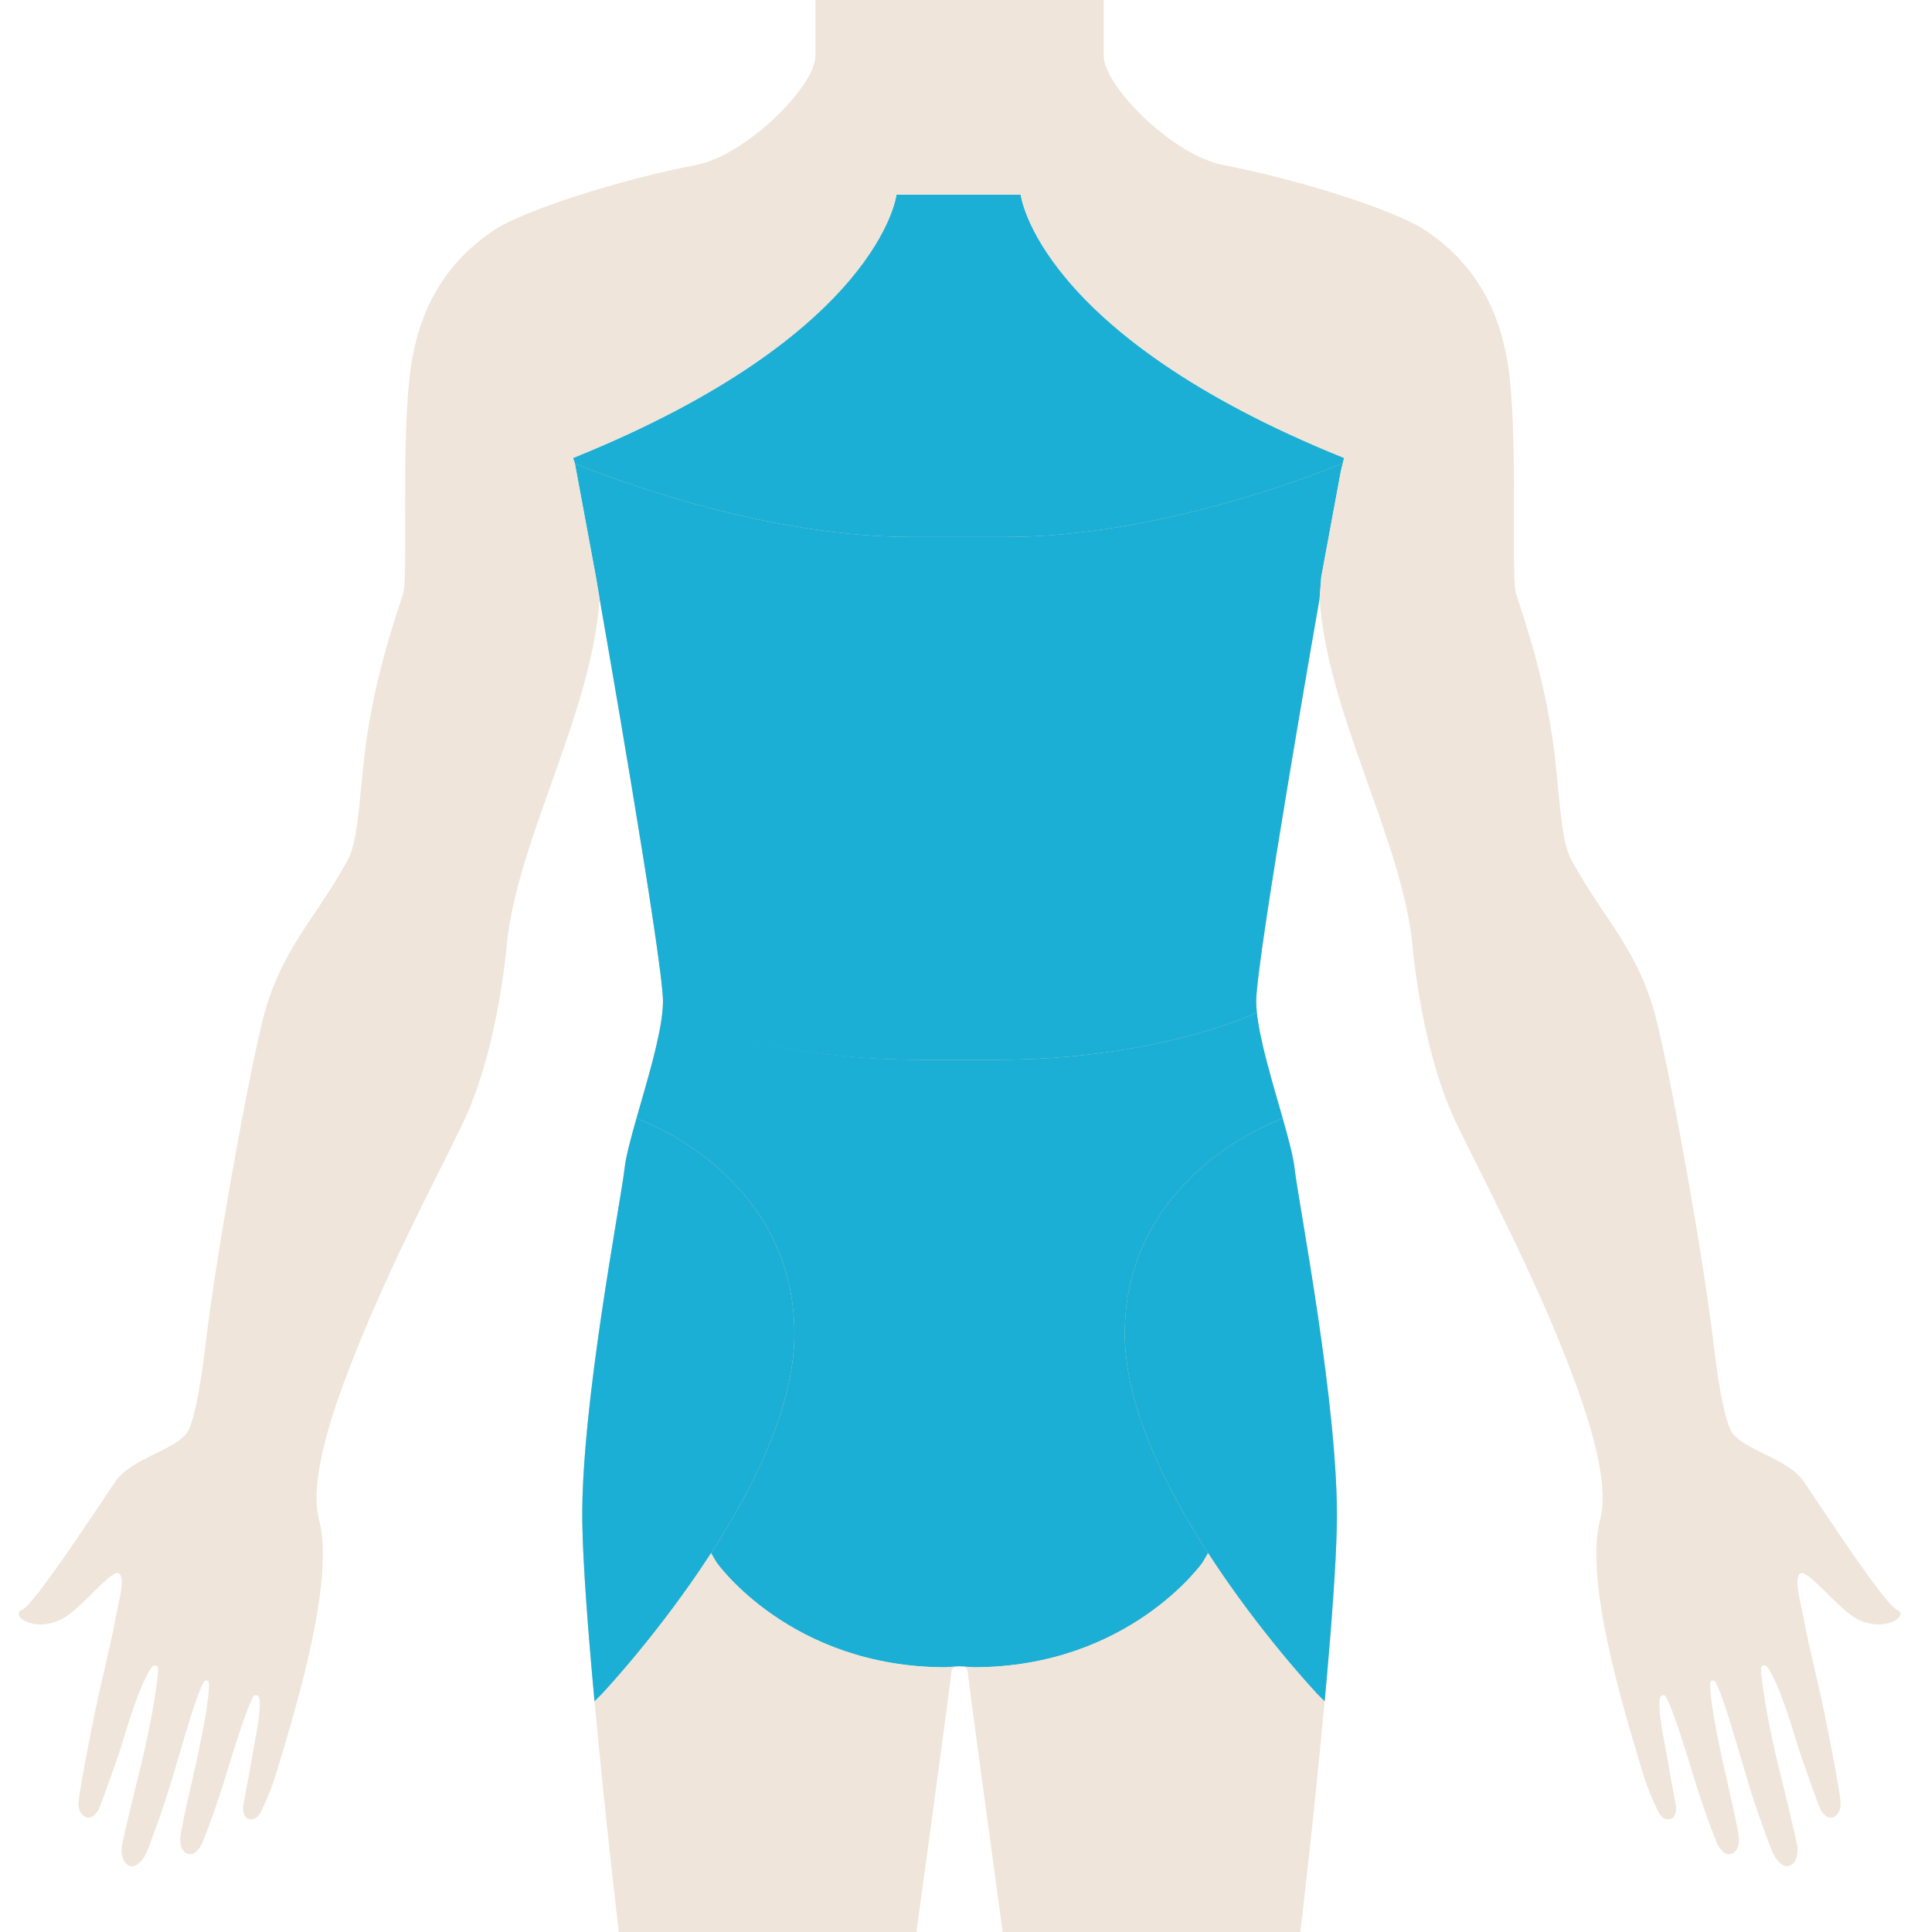
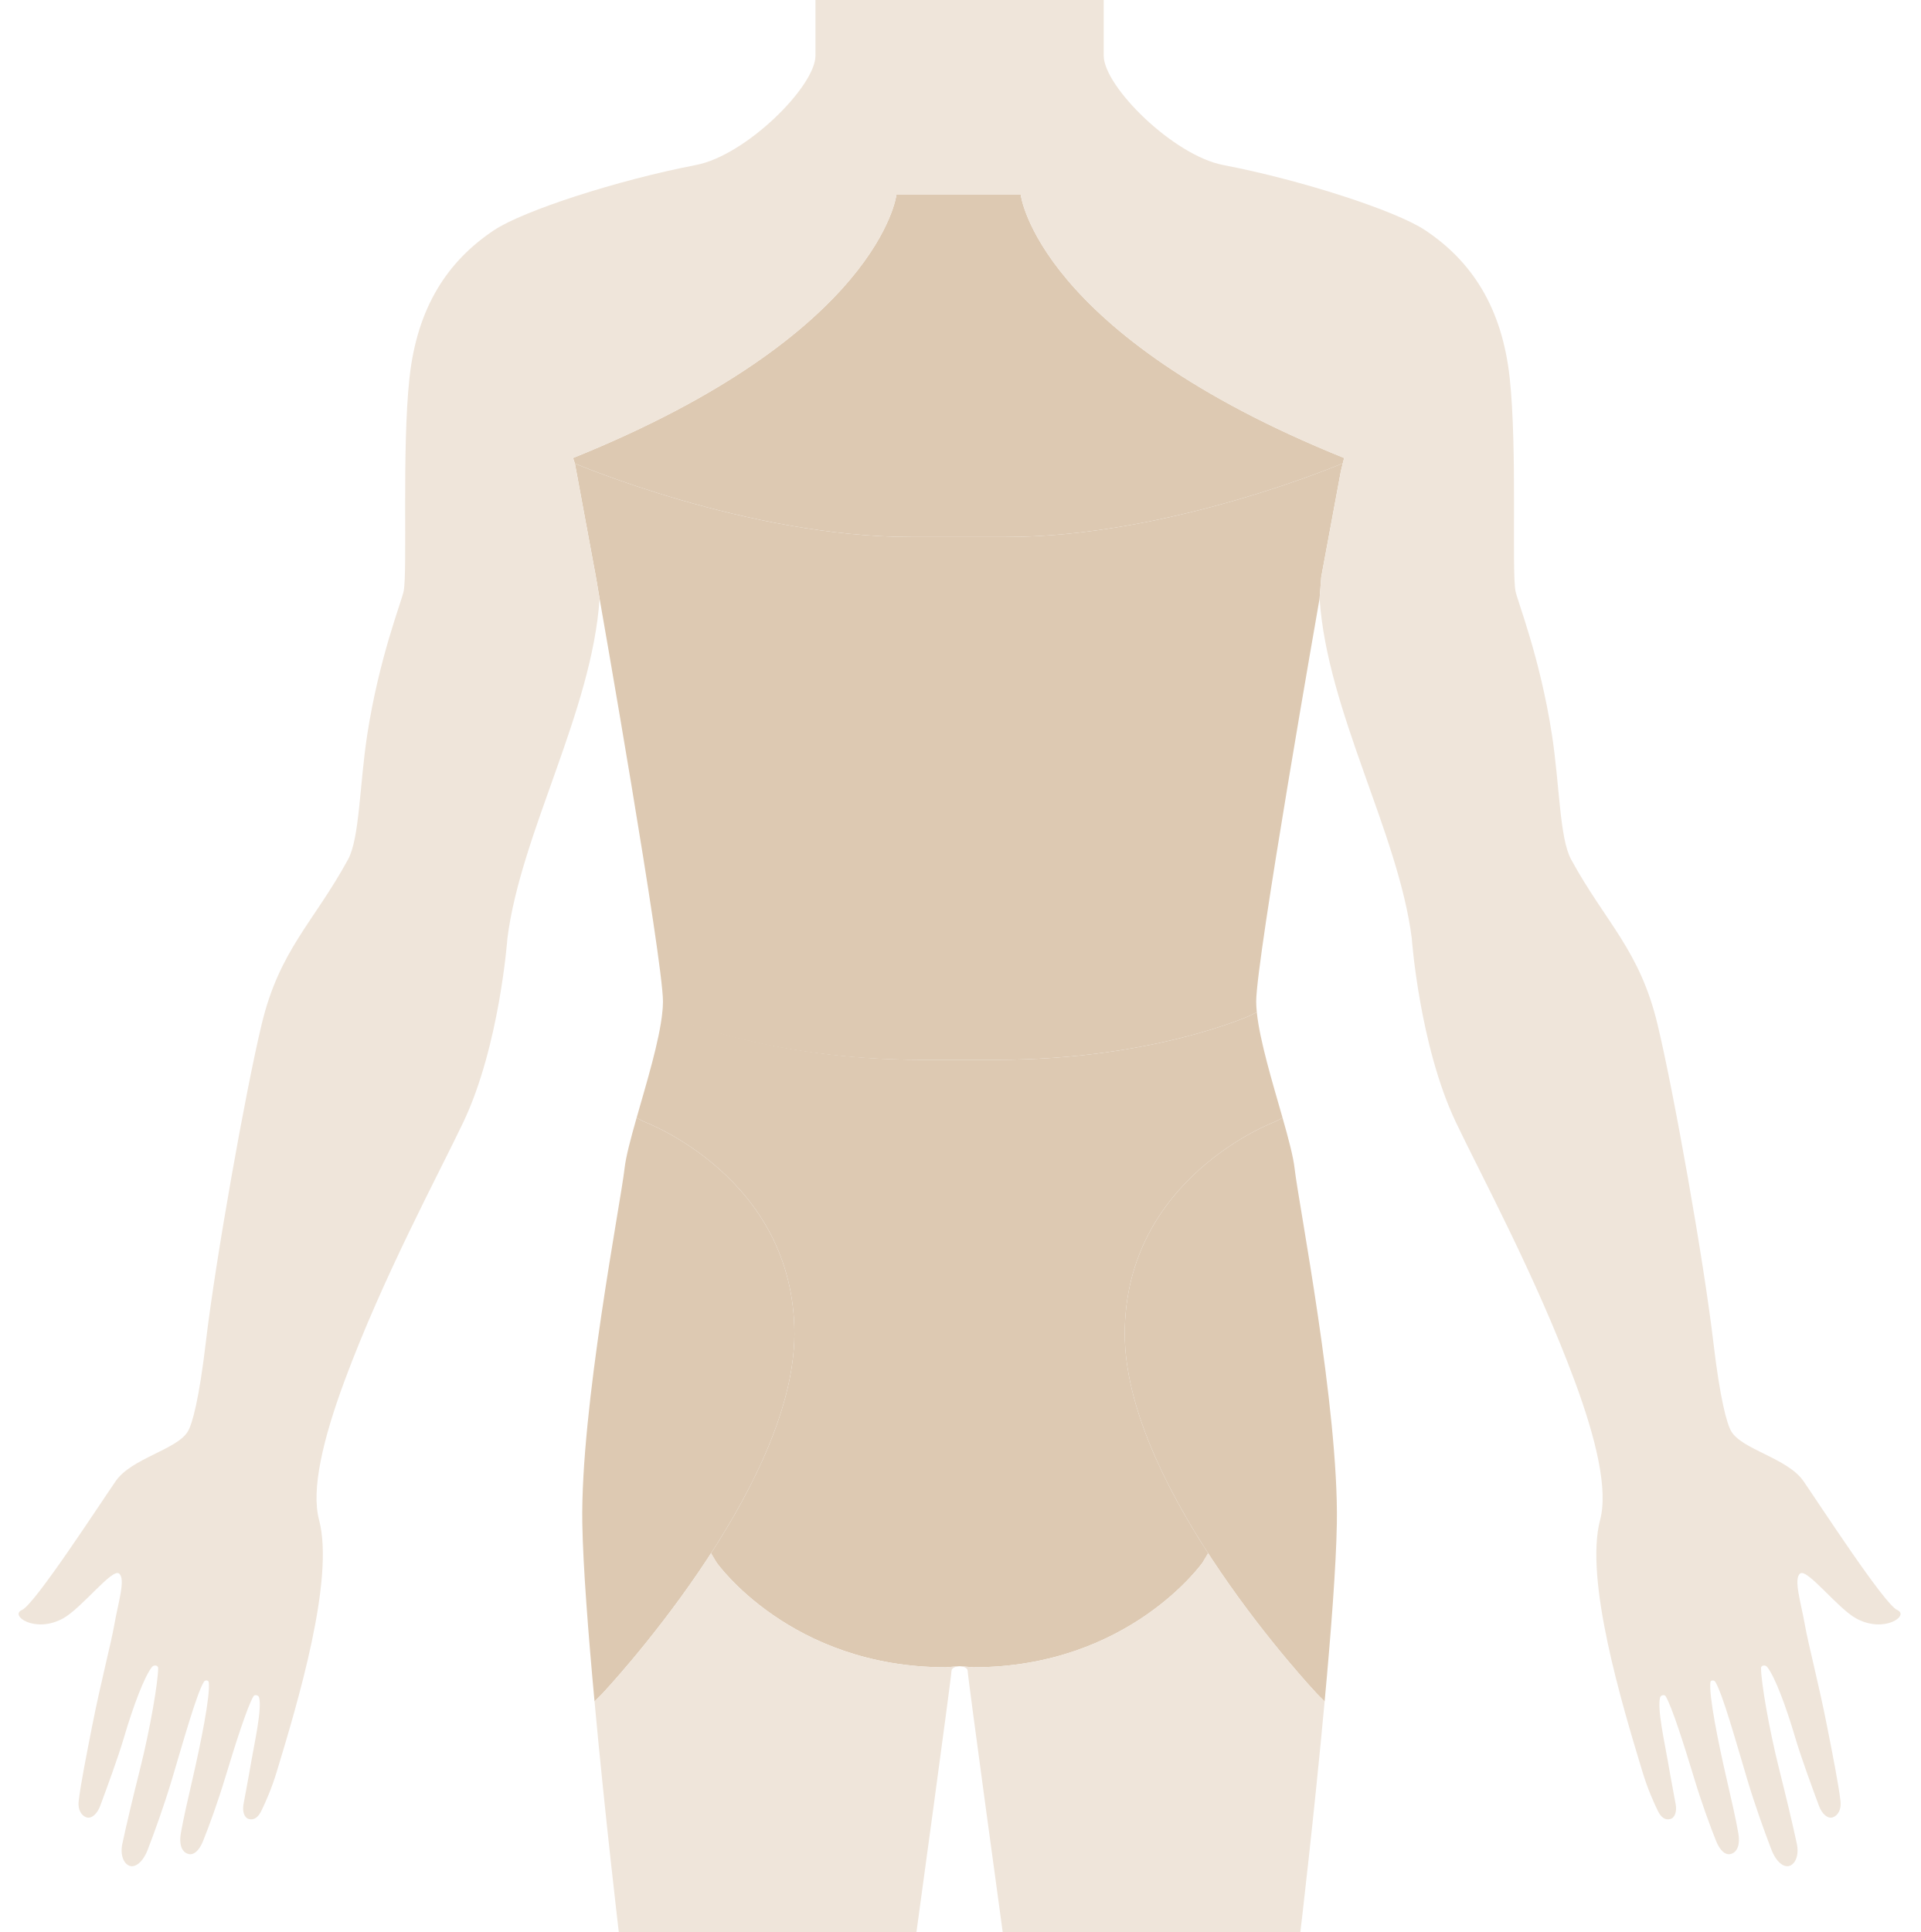
<svg xmlns="http://www.w3.org/2000/svg" version="1.1" x="0px" y="0px" width="500px" height="503px" viewBox="0 0 500 503" enable-background="new 0 0 500 503" xml:space="preserve">
-   <g id="Legs">
-     <g id="Unselected_5_">
- 	</g>
-     <g id="Selected_5_">
- 	</g>
-     <g id="Features_5_">
- 	</g>
-   </g>
-   <g id="Arm__x28_L_x29_">
-     <g id="Unselected_3_">
- 	</g>
-     <g id="Selected_3_">
- 	</g>
-     <g id="Features_3_">
- 	</g>
-   </g>
-   <g id="Arm__x28_R_x29_">
-     <g id="Unselected_4_">
- 	</g>
-     <g id="Selected_4_">
- 	</g>
-     <g id="Features_4_">
- 	</g>
-   </g>
-   <g id="Body__x28_B_x29_">
-     <g id="Unselected_2_">
-       <path id="upper_back_1_" fill="#DDC9B2" d="M261.94,139.801c42.684,0,87.558-19.132,87.558-19.132l0.14-0.064l0.34-1.37    c-79.896-32.252-84.207-68.535-84.207-68.535h-13.133h-6.088h-13.134c0,0-4.31,36.283-84.206,68.535l0.479,1.435    c0,0,44.874,19.132,87.558,19.132H261.94z" />
-       <path id="mid_back_1_" fill="#DDC9B2" d="M343.585,155.846l0.44-5.658l5.103-27.524l0.51-2.059l-0.14,0.064    c0,0-44.874,19.132-87.558,19.132h-24.693c-42.684,0-87.558-19.132-87.558-19.132l5.473,29.519l0.959,5.658    c0,0,16.501,93.906,16.501,104.896c0,0.948-0.071,1.994-0.194,3.11l1.34,0.584c0,0,25.446,11.479,65.668,11.479h20.316    c40.222,0,65.668-11.479,65.668-11.479l1.822-0.926c-0.1-0.986-0.159-1.919-0.159-2.769    C327.083,249.752,343.585,155.846,343.585,155.846z" />
-       <path id="hip_right_3_" fill="#DDC9B2" d="M337.084,304.197c-0.341-3.062-1.609-7.807-3.134-13.163l-1.963,1.006    c0,0-39.127,14.487-39.127,55.211s50.071,93.748,50.071,93.748l1.971,1.975c1.636-17.667,2.997-35.227,3.183-46.367    C348.584,366.636,338.084,313.188,337.084,304.197z" />
-       <path id="bottom_2_" fill="#DDC9B2" d="M331.987,292.04l1.963-1.006c-2.604-9.152-5.957-20.098-6.708-27.524l-1.822,0.926    c0,0-25.446,11.479-65.668,11.479h-9.899h-9.899c-40.222,0-65.668-11.479-65.668-11.479l-1.822-0.926    c-0.751,7.427-4.104,18.372-6.708,27.524l1.963,1.006c0,0,39.127,14.487,39.127,55.211c0,18.572-10.414,39.701-21.744,57.193    l1.496,2.389c0,0,19.185,27.248,59.649,27.248l3.606-0.279l3.606,0.279c40.465,0,59.649-27.248,59.649-27.248l1.496-2.389    c-11.33-17.492-21.744-38.621-21.744-57.193C292.86,306.527,331.987,292.04,331.987,292.04z" />
-       <path id="hip_left_2_" fill="#DDC9B2" d="M162.621,304.197c0.341-3.062,1.609-7.807,3.134-13.163l1.963,1.006    c0,0,39.127,14.487,39.127,55.211s-50.071,93.748-50.071,93.748l-1.971,1.975c-1.636-17.667-2.997-35.227-3.183-46.367    C151.121,366.636,161.621,313.188,162.621,304.197z" />
+   <g id="Body">
+     <g id="Unselected">
+       <path id="upper_back" fill="#DDC9B2" d="M261.94,139.801c42.684,0,87.558-19.132,87.558-19.132l0.14-0.064l0.34-1.37    c-79.896-32.252-84.207-68.535-84.207-68.535h-13.133h-6.088h-13.134c0,0-4.31,36.283-84.206,68.535l0.479,1.435    c0,0,44.874,19.132,87.558,19.132H261.94z" ng-click="toggleSelection()" />
+       <path id="mid_back" fill="#DDC9B2" d="M343.585,155.846l0.44-5.658l5.103-27.524l0.51-2.059l-0.14,0.064    c0,0-44.874,19.132-87.558,19.132h-24.693c-42.684,0-87.558-19.132-87.558-19.132l5.473,29.519l0.959,5.658    c0,0,16.501,93.906,16.501,104.896c0,0.948-0.071,1.994-0.194,3.11l1.34,0.584c0,0,25.446,11.479,65.668,11.479h20.316    c40.222,0,65.668-11.479,65.668-11.479l1.822-0.926c-0.1-0.986-0.159-1.919-0.159-2.769    C327.083,249.752,343.585,155.846,343.585,155.846z" ng-click="toggleSelection()" />
+       <path id="hip_right" fill="#DDC9B2" d="M337.084,304.197c-0.341-3.062-1.609-7.807-3.134-13.163l-1.963,1.006    c0,0-39.127,14.487-39.127,55.211s50.071,93.748,50.071,93.748l1.971,1.975c1.636-17.667,2.997-35.227,3.183-46.367    C348.584,366.636,338.084,313.188,337.084,304.197z" ng-click="toggleSelection()" />
+       <path id="bottom" fill="#DDC9B2" d="M331.987,292.04l1.963-1.006c-2.604-9.152-5.957-20.098-6.708-27.524l-1.822,0.926    c0,0-25.446,11.479-65.668,11.479h-9.899h-9.899c-40.222,0-65.668-11.479-65.668-11.479l-1.822-0.926    c-0.751,7.427-4.104,18.372-6.708,27.524l1.963,1.006c0,0,39.127,14.487,39.127,55.211c0,18.572-10.414,39.701-21.744,57.193    l1.496,2.389c0,0,19.185,27.248,59.649,27.248l3.606-0.279l3.606,0.279c40.465,0,59.649-27.248,59.649-27.248l1.496-2.389    c-11.33-17.492-21.744-38.621-21.744-57.193C292.86,306.527,331.987,292.04,331.987,292.04z" ng-click="toggleSelection()" />
+       <path id="hip_left" fill="#DDC9B2" d="M162.621,304.197c0.341-3.062,1.609-7.807,3.134-13.163l1.963,1.006    c0,0,39.127,14.487,39.127,55.211s-50.071,93.748-50.071,93.748l-1.971,1.975c-1.636-17.667-2.997-35.227-3.183-46.367    C151.121,366.636,161.621,313.188,162.621,304.197z" ng-click="toggleSelection()" />
    </g>
-     <g id="Selected_2_">
-       <path id="upper_back_2_" fill="#1CAFD5" d="M261.94,139.801c42.684,0,87.558-19.132,87.558-19.132l0.14-0.064l0.34-1.37    c-79.896-32.252-84.207-68.535-84.207-68.535h-13.133h-6.088h-13.134c0,0-4.31,36.283-84.206,68.535l0.479,1.435    c0,0,44.874,19.132,87.558,19.132H261.94z" />
-       <path id="mid_back_2_" fill="#1CAFD5" d="M343.585,155.846l0.44-5.658l5.103-27.524l0.51-2.059l-0.14,0.064    c0,0-44.874,19.132-87.558,19.132h-24.693c-42.684,0-87.558-19.132-87.558-19.132l5.473,29.519l0.959,5.658    c0,0,16.501,93.906,16.501,104.896c0,0.948-0.071,1.994-0.194,3.11l1.34,0.584c0,0,25.446,11.479,65.668,11.479h20.316    c40.222,0,65.668-11.479,65.668-11.479l1.822-0.926c-0.1-0.986-0.159-1.919-0.159-2.769    C327.083,249.752,343.585,155.846,343.585,155.846z" />
-       <path id="hip_right_1_" fill="#1CAFD5" d="M337.084,304.197c-0.341-3.062-1.609-7.807-3.134-13.163l-1.963,1.006    c0,0-39.127,14.487-39.127,55.211s50.071,93.748,50.071,93.748l1.971,1.975c1.636-17.667,2.997-35.227,3.183-46.367    C348.584,366.636,338.084,313.188,337.084,304.197z" />
-       <path id="bottom_1_" fill="#1CAFD5" d="M331.987,292.04l1.963-1.006c-2.604-9.152-5.957-20.098-6.708-27.524l-1.822,0.926    c0,0-25.446,11.479-65.668,11.479h-9.899h-9.899c-40.222,0-65.668-11.479-65.668-11.479l-1.822-0.926    c-0.751,7.427-4.104,18.372-6.708,27.524l1.963,1.006c0,0,39.127,14.487,39.127,55.211c0,18.572-10.414,39.701-21.744,57.193    l1.496,2.389c0,0,19.185,27.248,59.649,27.248l3.606-0.279l3.606,0.279c40.465,0,59.649-27.248,59.649-27.248l1.496-2.389    c-11.33-17.492-21.744-38.621-21.744-57.193C292.86,306.527,331.987,292.04,331.987,292.04z" />
-       <path id="hip_left_1_" fill="#1CAFD5" d="M162.621,304.197c0.341-3.062,1.609-7.807,3.134-13.163l1.963,1.006    c0,0,39.127,14.487,39.127,55.211s-50.071,93.748-50.071,93.748l-1.971,1.975c-1.636-17.667-2.997-35.227-3.183-46.367    C151.121,366.636,161.621,313.188,162.621,304.197z" />
-     </g>
-     <g id="Features_2_">
+     <g id="Features">
      <path id="right_leg" fill="#EFE5DA" d="M342.932,440.999c0,0-14.868-15.745-28.4-36.665l-1.423,2.499    c0,0-19.185,27.248-59.649,27.248l-3.606-0.279c1.051,0.042,2.102,0.482,2.102,1.195c0,1.424,9.123,68.003,9.123,68.003h77.508    c0,0,3.54-29.837,6.317-60.026L342.932,440.999z" />
      <path id="left_leg" fill="#EFE5DA" d="M156.773,440.999c0,0,14.868-15.745,28.4-36.665l1.423,2.499    c0,0,19.185,27.248,59.649,27.248l3.606-0.279c-1.051,0.042-2.102,0.482-2.102,1.195c0,1.424-9.123,68.003-9.123,68.003H161.12    c0,0-3.54-29.837-6.317-60.026L156.773,440.999z" />
      <path id="arms" fill="#EFE5DA" d="M349.978,119.234c-79.896-32.252-84.207-68.535-84.207-68.535h-13.133h-6.088h-13.134    c0,0-4.31,36.283-84.206,68.535l0.479,1.435l5.473,29.519l0.959,5.658c-2,29.469-20.5,60.939-24.001,88.411    c0,0-2,27.973-11.501,47.952c-6.442,13.546-20.769,39.979-30.881,67.224c-5.611,15.121-8.769,28.375-6.669,36.251    c4.128,15.473-5.616,47.792-11.014,65.598c-1.369,4.5-2.907,7.914-4.021,10.205c-0.734,1.51-1.793,2.487-3.221,2.103    c-1.312-0.351-1.711-2.124-1.419-3.796c0.508-2.877,1.329-7.015,2.012-11.068c0.847-4.973,2.867-13.84,2.042-16.838    c-0.142-0.52-1.128-0.785-1.432-0.282c-1.594,2.647-4.717,12.405-7.331,21.057c-1.965,6.514-4.231,12.729-5.814,16.659    c-0.972,2.424-2.424,3.838-3.95,3.328c-1.652-0.561-2.326-2.513-1.827-5.392c0.63-3.605,1.783-8.684,3.066-14.223    c2.066-8.938,4.67-21.717,4.19-25.098c-0.066-0.481-0.927-0.624-1.264-0.073c-1.914,3.149-5.336,15.436-8.311,25.384    c-2.104,7.025-4.556,13.755-6.314,18.338c-1.232,3.196-3.247,4.756-4.775,4.168c-1.481-0.561-2.444-2.805-1.829-5.716    c1.026-4.859,2.758-12.09,4.65-19.642c2.624-10.481,4.653-22.431,4.677-26.118c0.007-0.684-1.087-0.959-1.643-0.241    c-1.99,2.564-4.837,10.111-7.26,18.33c-1.551,5.241-4.462,13.151-6.203,17.827c-0.767,2.07-2.285,3.448-3.649,2.93    c-1.294-0.487-2.196-2.042-1.946-4.165c0.539-4.599,2.07-12.256,3.504-19.547c2.231-11.337,4.971-21.722,5.764-26.339    c0.984-5.708,3.06-12.056,1.229-13.414c-1.831-1.356-9.769,9.104-14.604,11.72c-7.312,3.97-13.955-0.812-10.654-2.218    c3.302-1.406,20.306-27.637,24.437-33.592c4.135-5.955,16.029-8.167,18.791-12.958c1.137-1.978,2.893-8.292,4.652-23.232    c2.5-21.23,10.262-64.91,14.512-82.643c4.671-19.492,13.5-26.474,22.501-42.957c3.032-5.553,3.001-19.48,5.001-32.469    c3.127-20.304,9.033-34.895,9.501-37.462c1.001-5.496-0.5-36.964,1.501-55.445c2-18.481,10-30.469,22.002-38.462    c7.649-5.094,32.257-13.074,52.604-16.982c13.002-2.498,31.104-20.48,31.104-28.473c0-11.488,0-14.485,0-14.485h75.051    c0,0,0,2.997,0,14.485c0,7.992,18.102,25.975,31.104,28.473c20.347,3.908,44.954,11.889,52.604,16.982    c12.002,7.993,20.002,19.981,22.002,38.462c2.001,18.481,0.5,49.949,1.501,55.445c0.468,2.567,6.374,17.158,9.501,37.462    c2,12.988,1.969,26.916,5.001,32.469c9.001,16.483,17.831,23.465,22.502,42.957c4.249,17.732,12.012,61.412,14.512,82.643    c1.759,14.94,3.516,21.255,4.651,23.232c2.762,4.791,14.657,7.003,18.792,12.958c4.13,5.955,21.134,32.187,24.436,33.592    c3.302,1.406-3.343,6.188-10.653,2.218c-4.835-2.616-12.773-13.076-14.604-11.72c-1.83,1.358,0.244,7.706,1.229,13.414    c0.793,4.617,3.533,15.002,5.764,26.339c1.435,7.291,2.965,14.948,3.504,19.547c0.25,2.123-0.652,3.678-1.947,4.166    c-1.363,0.519-2.882-0.86-3.647-2.931c-1.741-4.676-4.653-12.586-6.203-17.827c-2.424-8.219-5.271-15.766-7.26-18.33    c-0.556-0.717-1.649-0.442-1.643,0.242c0.022,3.687,2.052,15.636,4.676,26.118c1.894,7.551,3.625,14.782,4.651,19.641    c0.615,2.911-0.348,5.155-1.829,5.716c-1.529,0.588-3.544-0.972-4.776-4.168c-1.76-4.583-4.211-11.312-6.314-18.338    c-2.975-9.948-6.396-22.234-8.31-25.384c-0.337-0.551-1.198-0.408-1.265,0.073c-0.479,3.381,2.125,16.159,4.191,25.098    c1.282,5.539,2.437,10.617,3.066,14.224c0.499,2.878-0.176,4.83-1.827,5.391c-1.527,0.51-2.979-0.904-3.95-3.328    c-1.583-3.931-3.85-10.146-5.814-16.659c-2.615-8.651-5.737-18.409-7.332-21.057c-0.303-0.503-1.289-0.237-1.432,0.282    c-0.824,2.998,1.196,11.865,2.042,16.838c0.683,4.054,1.504,8.191,2.013,11.068c0.291,1.672-0.107,3.445-1.42,3.796    c-1.428,0.385-2.486-0.593-3.22-2.102c-1.114-2.292-2.652-5.706-4.021-10.206c-5.397-17.806-15.143-50.125-11.015-65.598    c2.1-7.876-1.057-21.13-6.669-36.251c-10.111-27.245-24.438-53.678-30.88-67.224c-9.502-19.979-11.502-47.952-11.502-47.952    c-3.501-27.472-22.002-58.942-24-88.411l0.44-5.658l5.103-27.524L349.978,119.234z" />
    </g>
  </g>
-   <g id="Body__x28_F_x29_">
-     <g id="Unselected">
- 	</g>
-     <g id="Selected">
- 	</g>
-     <g id="Features_1_">
- 	</g>
-   </g>
-   <g id="Head">
-     <g id="Unselected_1_">
- 	</g>
-     <g id="Selected_1_">
- 	</g>
-     <g id="Features">
- 	</g>
-   </g>
</svg>
